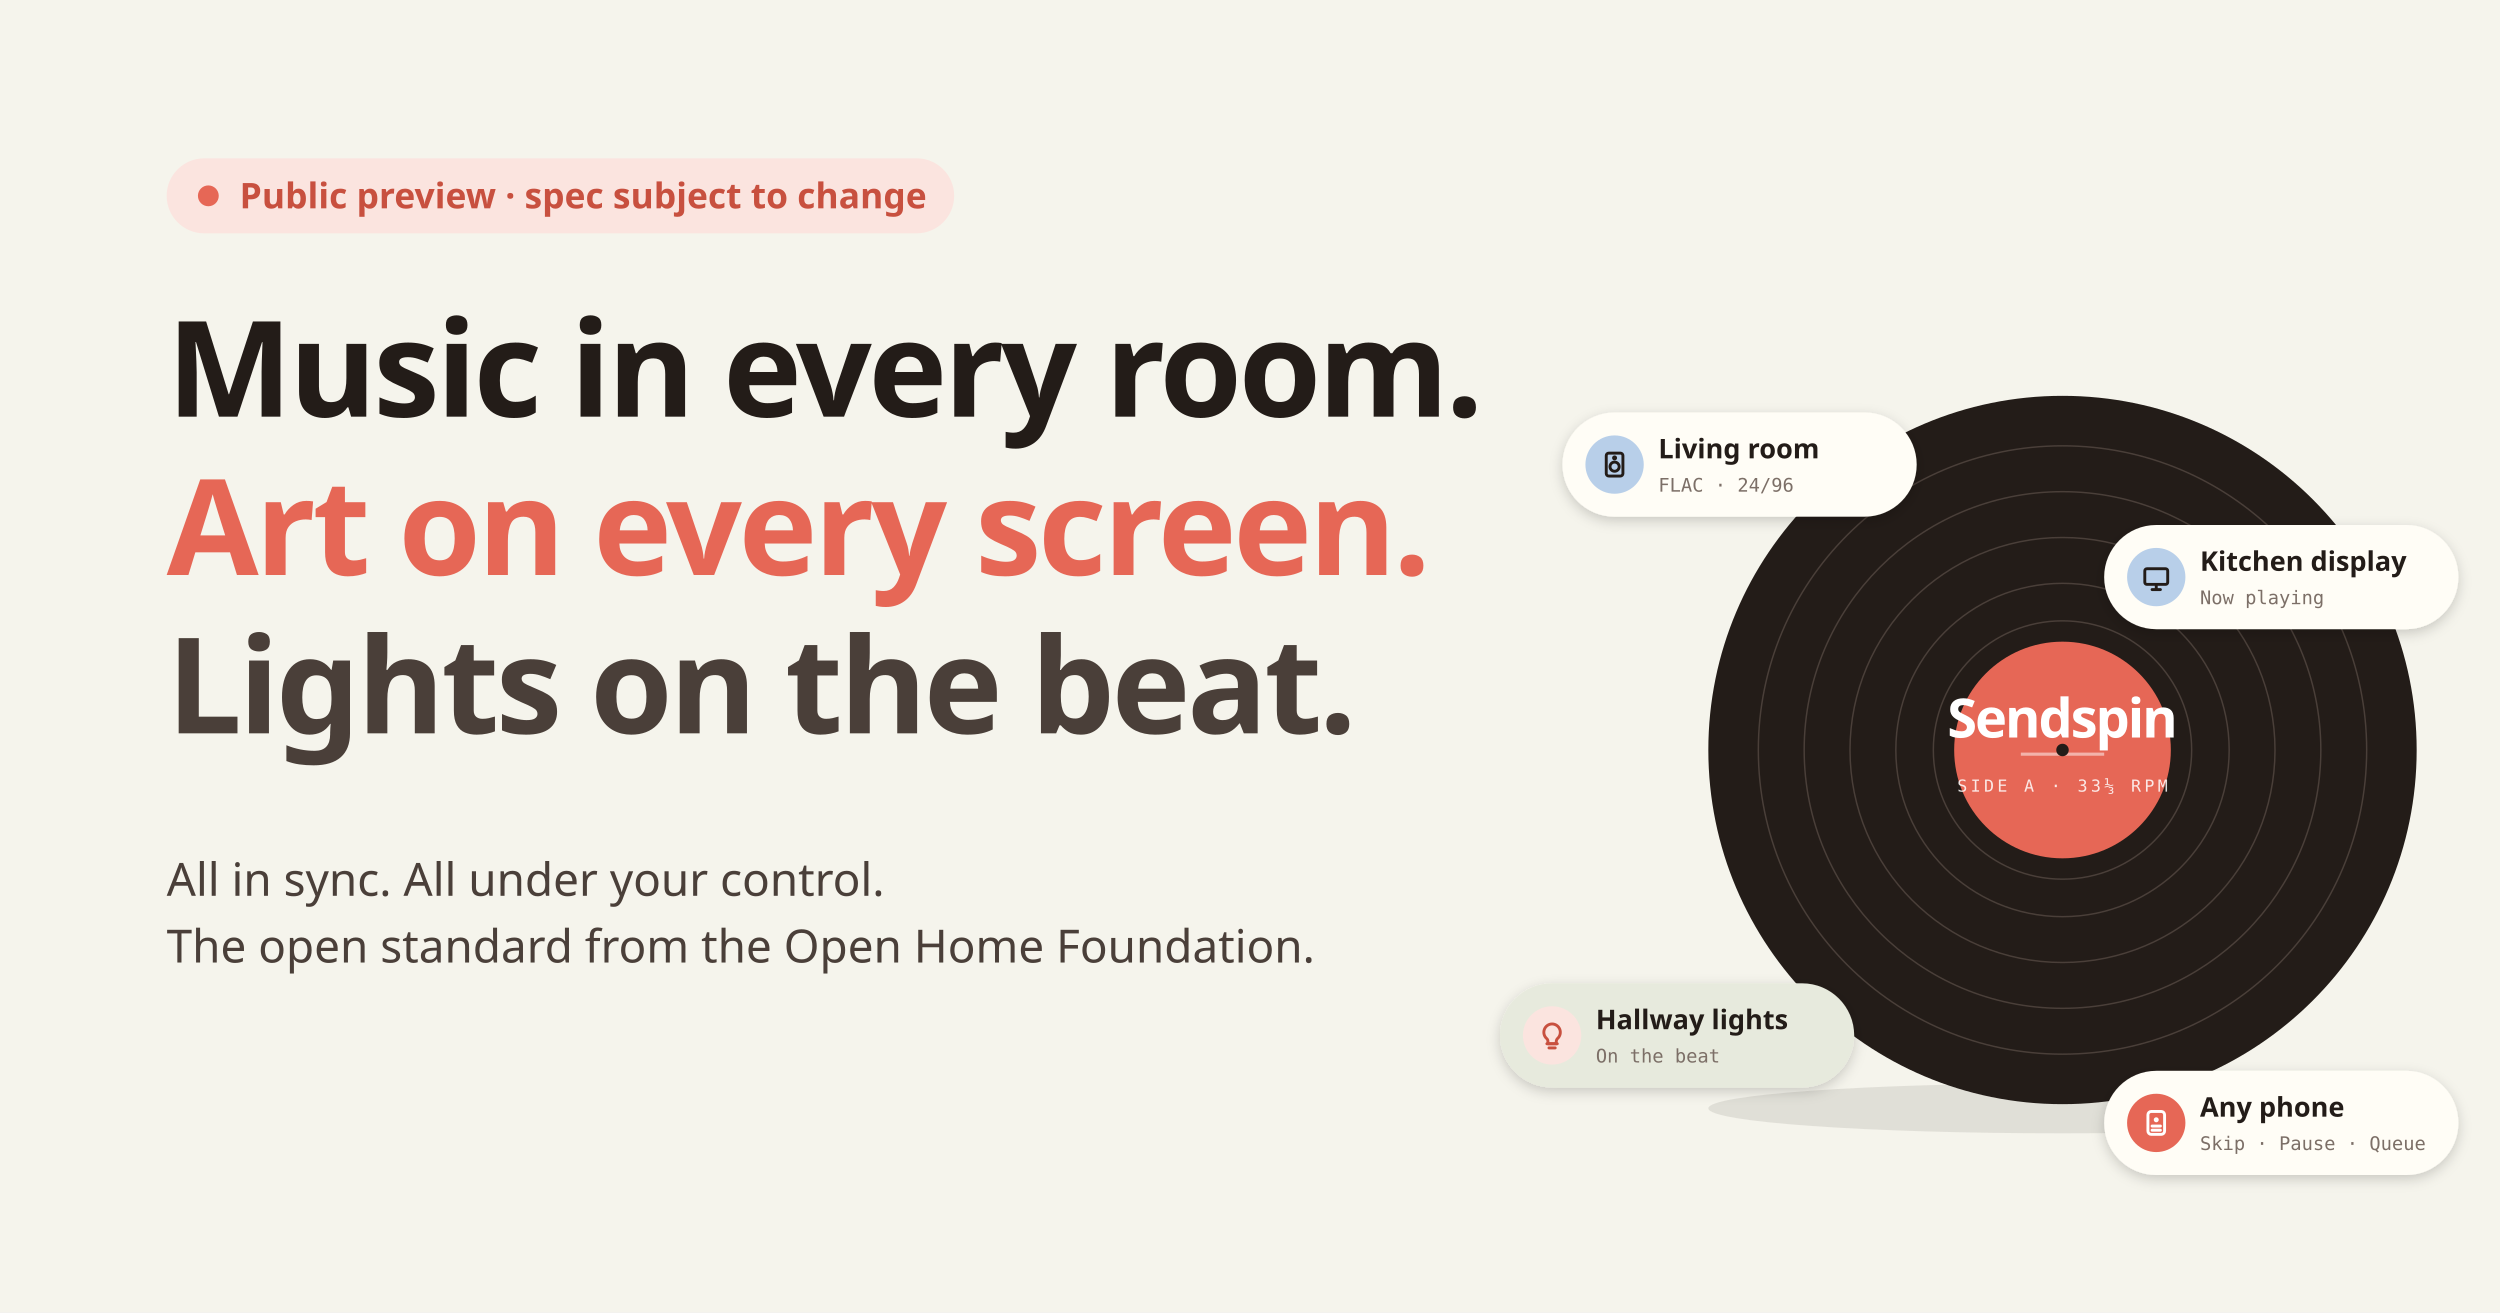
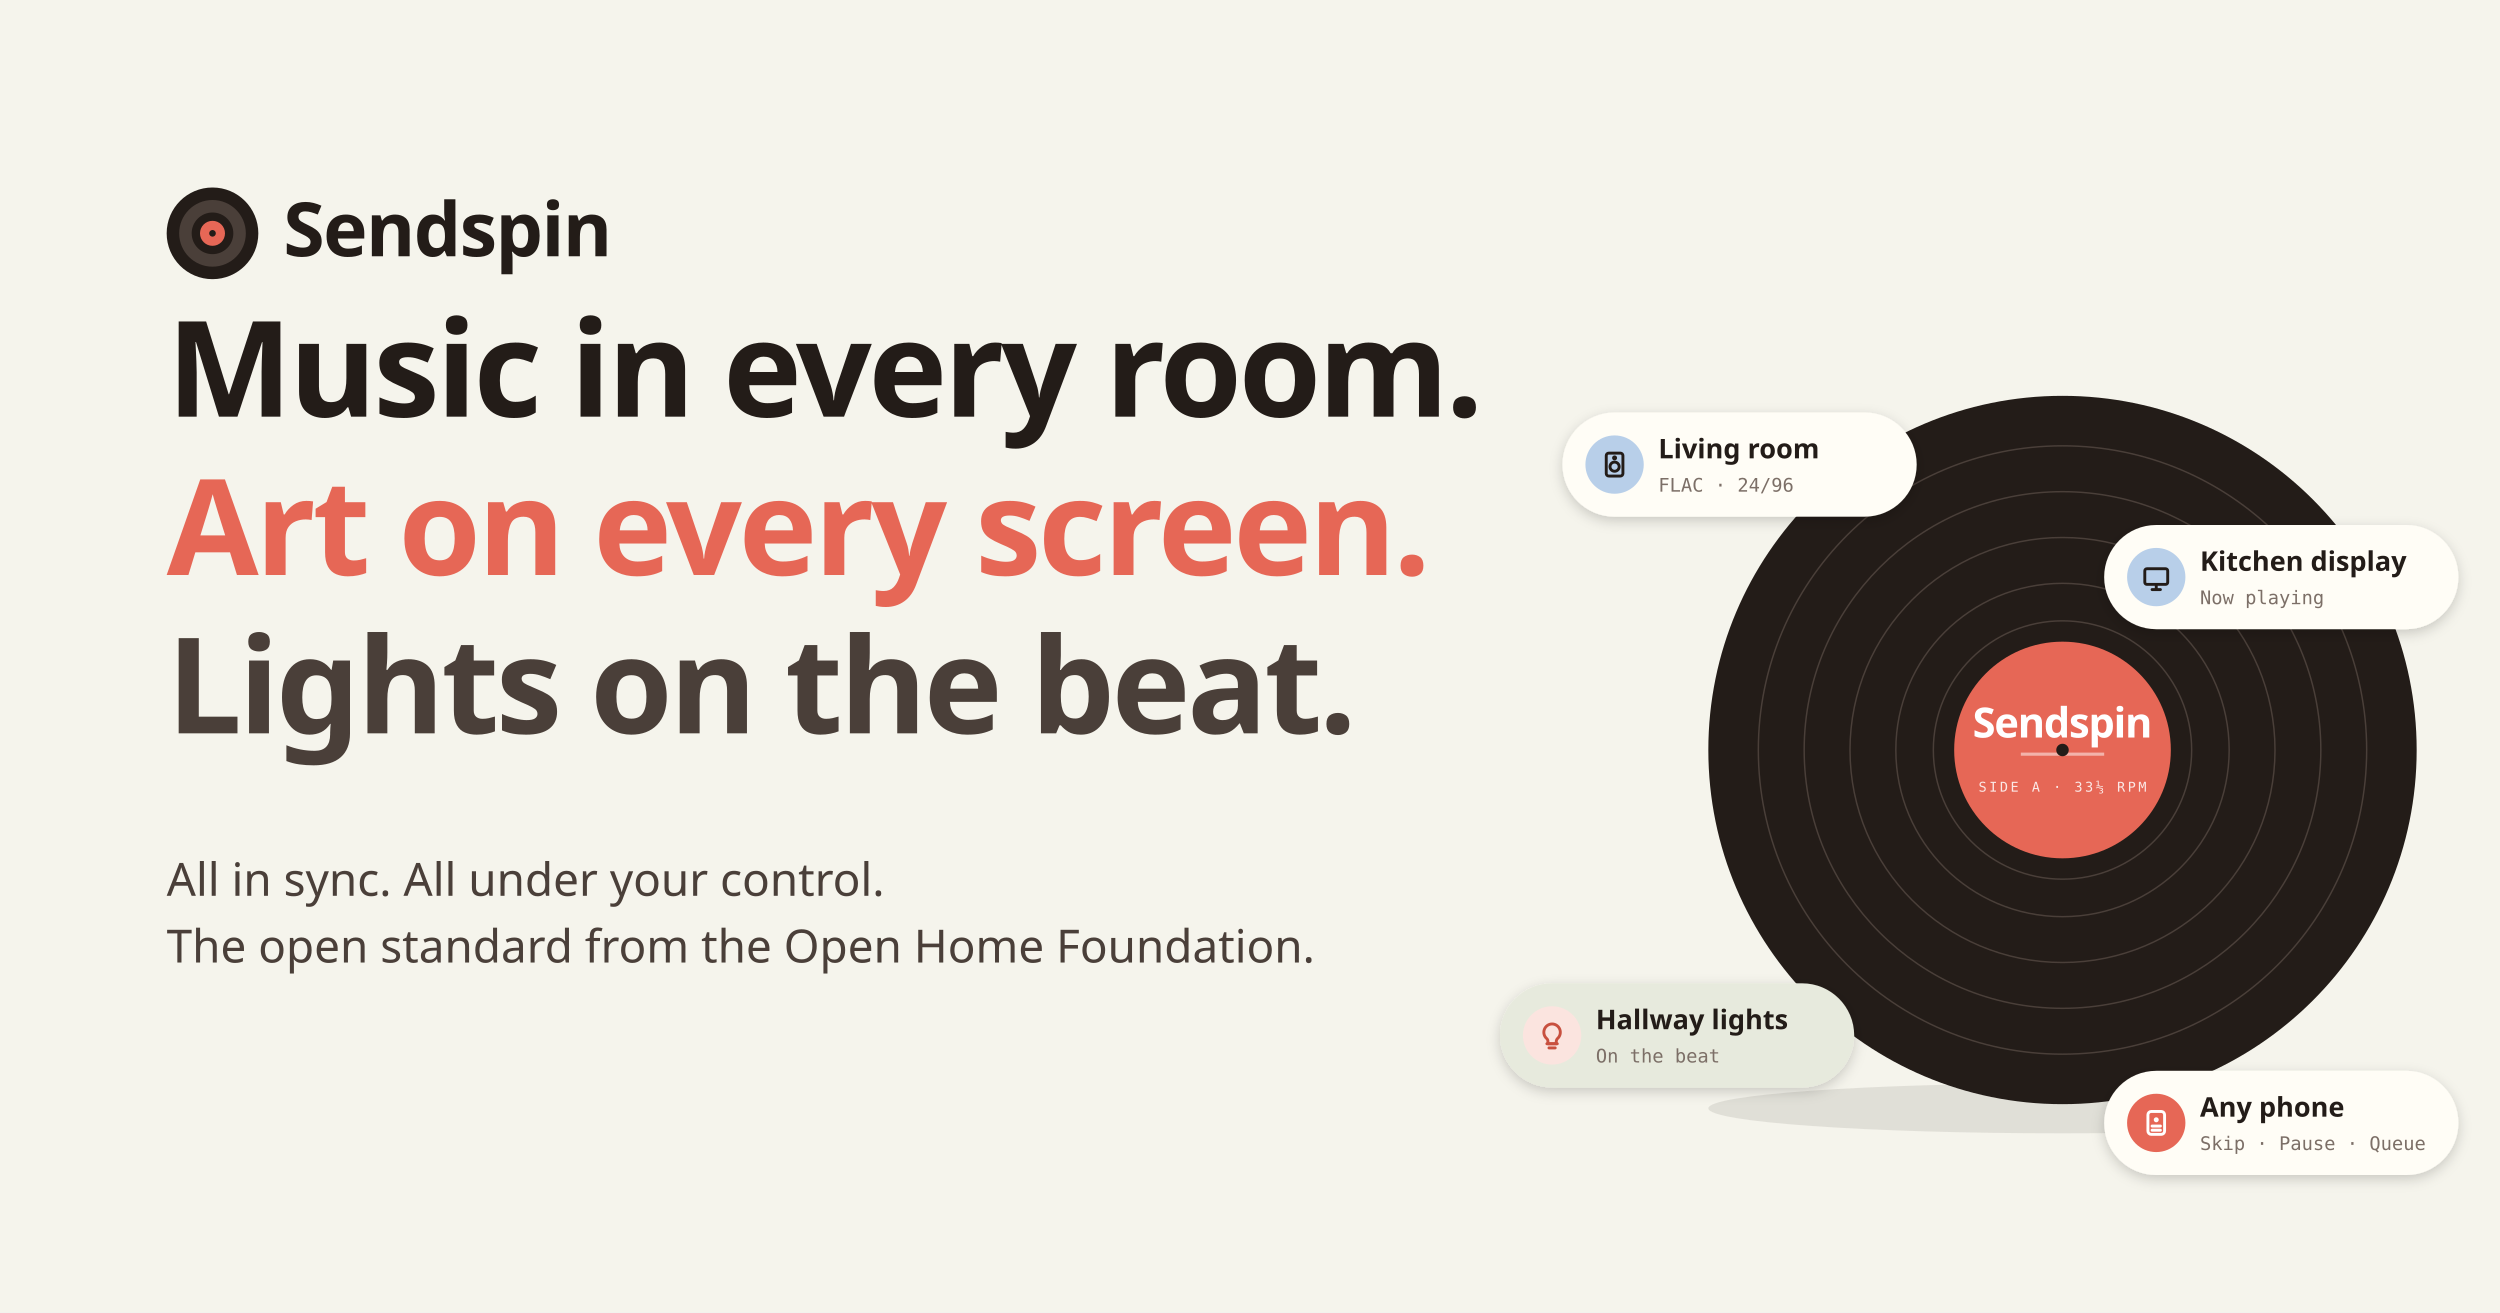
<svg xmlns="http://www.w3.org/2000/svg" width="1200" height="630" viewBox="0 0 1200 630">
  <defs>
    <style>
      .bg { fill: #F5F4EC; }
      .h { font-family: 'Nunito', 'Avenir Next', sans-serif; font-weight: 900; font-size: 64px; letter-spacing: -1.6px; }
      .h-espresso { fill: #231C18; }
      .h-coral { fill: #E66756; }
      .h-soft { fill: #4A3F39; }
      .sub { font-family: 'Nunito', 'Avenir Next', sans-serif; font-size: 22px; fill: #4A3F39; font-weight: 500; }
      .beta-text { fill: #C8503F; font-family: 'Nunito', 'Avenir Next', sans-serif; font-weight: 600; font-size: 17px; }
-       .label-text { font-family: 'Nunito', 'Avenir Next', sans-serif; font-weight: 800; font-size: 26px; fill: #fff; letter-spacing: -1px; }
-       .label-meta { font-family: 'DM Mono', 'Menlo', monospace; font-size: 8px; fill: #fff; letter-spacing: 1.6px; opacity: 0.85; }
+       .label-text { font-family: 'Nunito', 'Avenir Next', sans-serif; font-weight: 800; font-size: 20px; fill: #fff; letter-spacing: -0.6px; }
+       .wordmark { font-family: 'Nunito', 'Avenir Next', sans-serif; font-weight: 900; font-size: 36px; fill: #231C18; letter-spacing: -0.72px; }
+       .label-meta { font-family: 'DM Mono', 'Menlo', monospace; font-size: 6.5px; fill: #fff; letter-spacing: 1.2px; opacity: 0.85; }
      .chip-bg { fill: #FFFDF6; }
      .chip-text { font-family: 'Nunito', 'Avenir Next', sans-serif; font-weight: 700; font-size: 13px; fill: #231C18; }
      .chip-meta { font-family: 'DM Mono', 'Menlo', monospace; font-size: 9px; fill: #7C6F67; }
      .chip-icon-bg-powder { fill: #B8CFE9; }
      .chip-icon-bg-wash { fill: #FBE4DF; }
      .chip-icon-bg-coral { fill: #E66756; }
    </style>
    <filter id="shadow" x="-20%" y="-20%" width="140%" height="140%">
      <feGaussianBlur in="SourceAlpha" stdDeviation="3" />
      <feOffset dx="0" dy="2" result="offsetblur" />
      <feComponentTransfer>
        <feFuncA type="linear" slope="0.18" />
      </feComponentTransfer>
      <feMerge>
        <feMergeNode />
        <feMergeNode in="SourceGraphic" />
      </feMerge>
    </filter>
  </defs>
  <rect class="bg" width="1200" height="630" />
-   <rect x="80" y="76" width="378" height="36" rx="18" fill="#FBE4DF" />
-   <circle cx="100" cy="94" r="5" fill="#E66756" />
-   <text x="115" y="100" class="beta-text">Public preview · spec subject to change</text>
+   <g transform="translate(80, 90)">
+     <circle cx="22" cy="22" r="22" fill="#231C18" />
+     <circle cx="22" cy="22" r="16" fill="#4A3F39" />
+     <circle cx="22" cy="22" r="10" fill="#231C18" />
+     <circle cx="22" cy="22" r="6" fill="#E66756" />
+     <circle cx="22" cy="22" r="1.6" fill="#231C18" />
+     <text x="56" y="33" class="wordmark">Sendspin</text>
+   </g>
  <text x="80" y="200" class="h h-espresso">Music in every room.</text>
  <text x="80" y="276" class="h h-coral">Art on every screen.</text>
  <text x="80" y="352" class="h h-soft">Lights on the beat.</text>
  <text x="80" y="430" class="sub">All in sync. All under your control.</text>
  <text x="80" y="462" class="sub">The open standard from the Open Home Foundation.</text>
  <g transform="translate(990, 360)">
    <ellipse cx="0" cy="172" rx="170" ry="12" fill="#231C18" opacity="0.10" />
    <circle r="170" fill="#231C18" />
    <circle r="146" fill="none" stroke="#4A3F39" stroke-width="0.7" />
    <circle r="124" fill="none" stroke="#4A3F39" stroke-width="0.7" />
    <circle r="102" fill="none" stroke="#4A3F39" stroke-width="0.7" />
    <circle r="80" fill="none" stroke="#4A3F39" stroke-width="0.7" />
    <circle r="62" fill="none" stroke="#4A3F39" stroke-width="0.7" />
    <circle r="52" fill="#E66756" />
    <text y="-6" text-anchor="middle" class="label-text">Sendspin</text>
    <line x1="-20" y1="2" x2="20" y2="2" stroke="rgba(255,255,255,0.5)" stroke-width="1.5" />
    <text y="20" text-anchor="middle" class="label-meta">SIDE A · 33⅓ RPM</text>
    <circle r="3" fill="#231C18" />
  </g>
  <g transform="translate(750, 198)">
    <rect width="170" height="50" rx="25" class="chip-bg" filter="url(#shadow)" />
    <circle cx="25" cy="25" r="14" class="chip-icon-bg-powder" />
    <g transform="translate(18, 18)" stroke="#231C18" stroke-width="1.4" fill="none" stroke-linecap="round" stroke-linejoin="round">
      <rect x="3" y="1.5" width="8" height="11" rx="1.2" />
      <circle cx="7" cy="8" r="2.2" />
      <circle cx="7" cy="3.8" r="0.5" fill="#231C18" />
    </g>
    <text x="46" y="22" class="chip-text">Living room</text>
    <text x="46" y="38" class="chip-meta">FLAC · 24/96</text>
  </g>
  <g transform="translate(1010, 252)">
    <rect width="170" height="50" rx="25" class="chip-bg" filter="url(#shadow)" />
    <circle cx="25" cy="25" r="14" class="chip-icon-bg-powder" />
    <g transform="translate(18, 18)" stroke="#231C18" stroke-width="1.4" fill="none" stroke-linecap="round" stroke-linejoin="round">
      <rect x="1.5" y="3" width="11" height="7.5" rx="1" />
      <line x1="5" y1="13" x2="9" y2="13" />
      <line x1="7" y1="11" x2="7" y2="13" />
    </g>
    <text x="46" y="22" class="chip-text">Kitchen display</text>
    <text x="46" y="38" class="chip-meta">Now playing</text>
  </g>
  <g transform="translate(720, 472)">
    <rect width="170" height="50" rx="25" fill="#E7EADD" filter="url(#shadow)" />
    <circle cx="25" cy="25" r="14" class="chip-icon-bg-wash" />
    <g transform="translate(18, 18)" stroke="#C8503F" stroke-width="1.4" fill="none" stroke-linecap="round" stroke-linejoin="round">
      <line x1="4.5" y1="11" x2="9.5" y2="11" />
      <line x1="5.5" y1="13" x2="8.5" y2="13" />
      <path d="M7 1.5a4 4 0 0 0-2.6 7c.5.4.6 1 .6 1.5V11h4V10c0-.5.2-1.1.6-1.5A4 4 0 0 0 7 1.5z" />
    </g>
    <text x="46" y="22" class="chip-text">Hallway lights</text>
    <text x="46" y="38" class="chip-meta">On the beat</text>
  </g>
  <g transform="translate(1010, 514)">
    <rect width="170" height="50" rx="25" class="chip-bg" filter="url(#shadow)" />
    <circle cx="25" cy="25" r="14" class="chip-icon-bg-coral" />
    <g transform="translate(18, 18)" stroke="#fff" stroke-width="1.4" fill="none" stroke-linecap="round" stroke-linejoin="round">
      <rect x="3" y="1.5" width="8" height="11" rx="1.6" />
      <circle cx="7" cy="5.5" r="0.5" fill="#fff" />
      <line x1="5" y1="8.5" x2="9" y2="8.5" />
      <line x1="5" y1="10.5" x2="9" y2="10.5" />
    </g>
    <text x="46" y="22" class="chip-text">Any phone</text>
    <text x="46" y="38" class="chip-meta">Skip · Pause · Queue</text>
  </g>
</svg>
